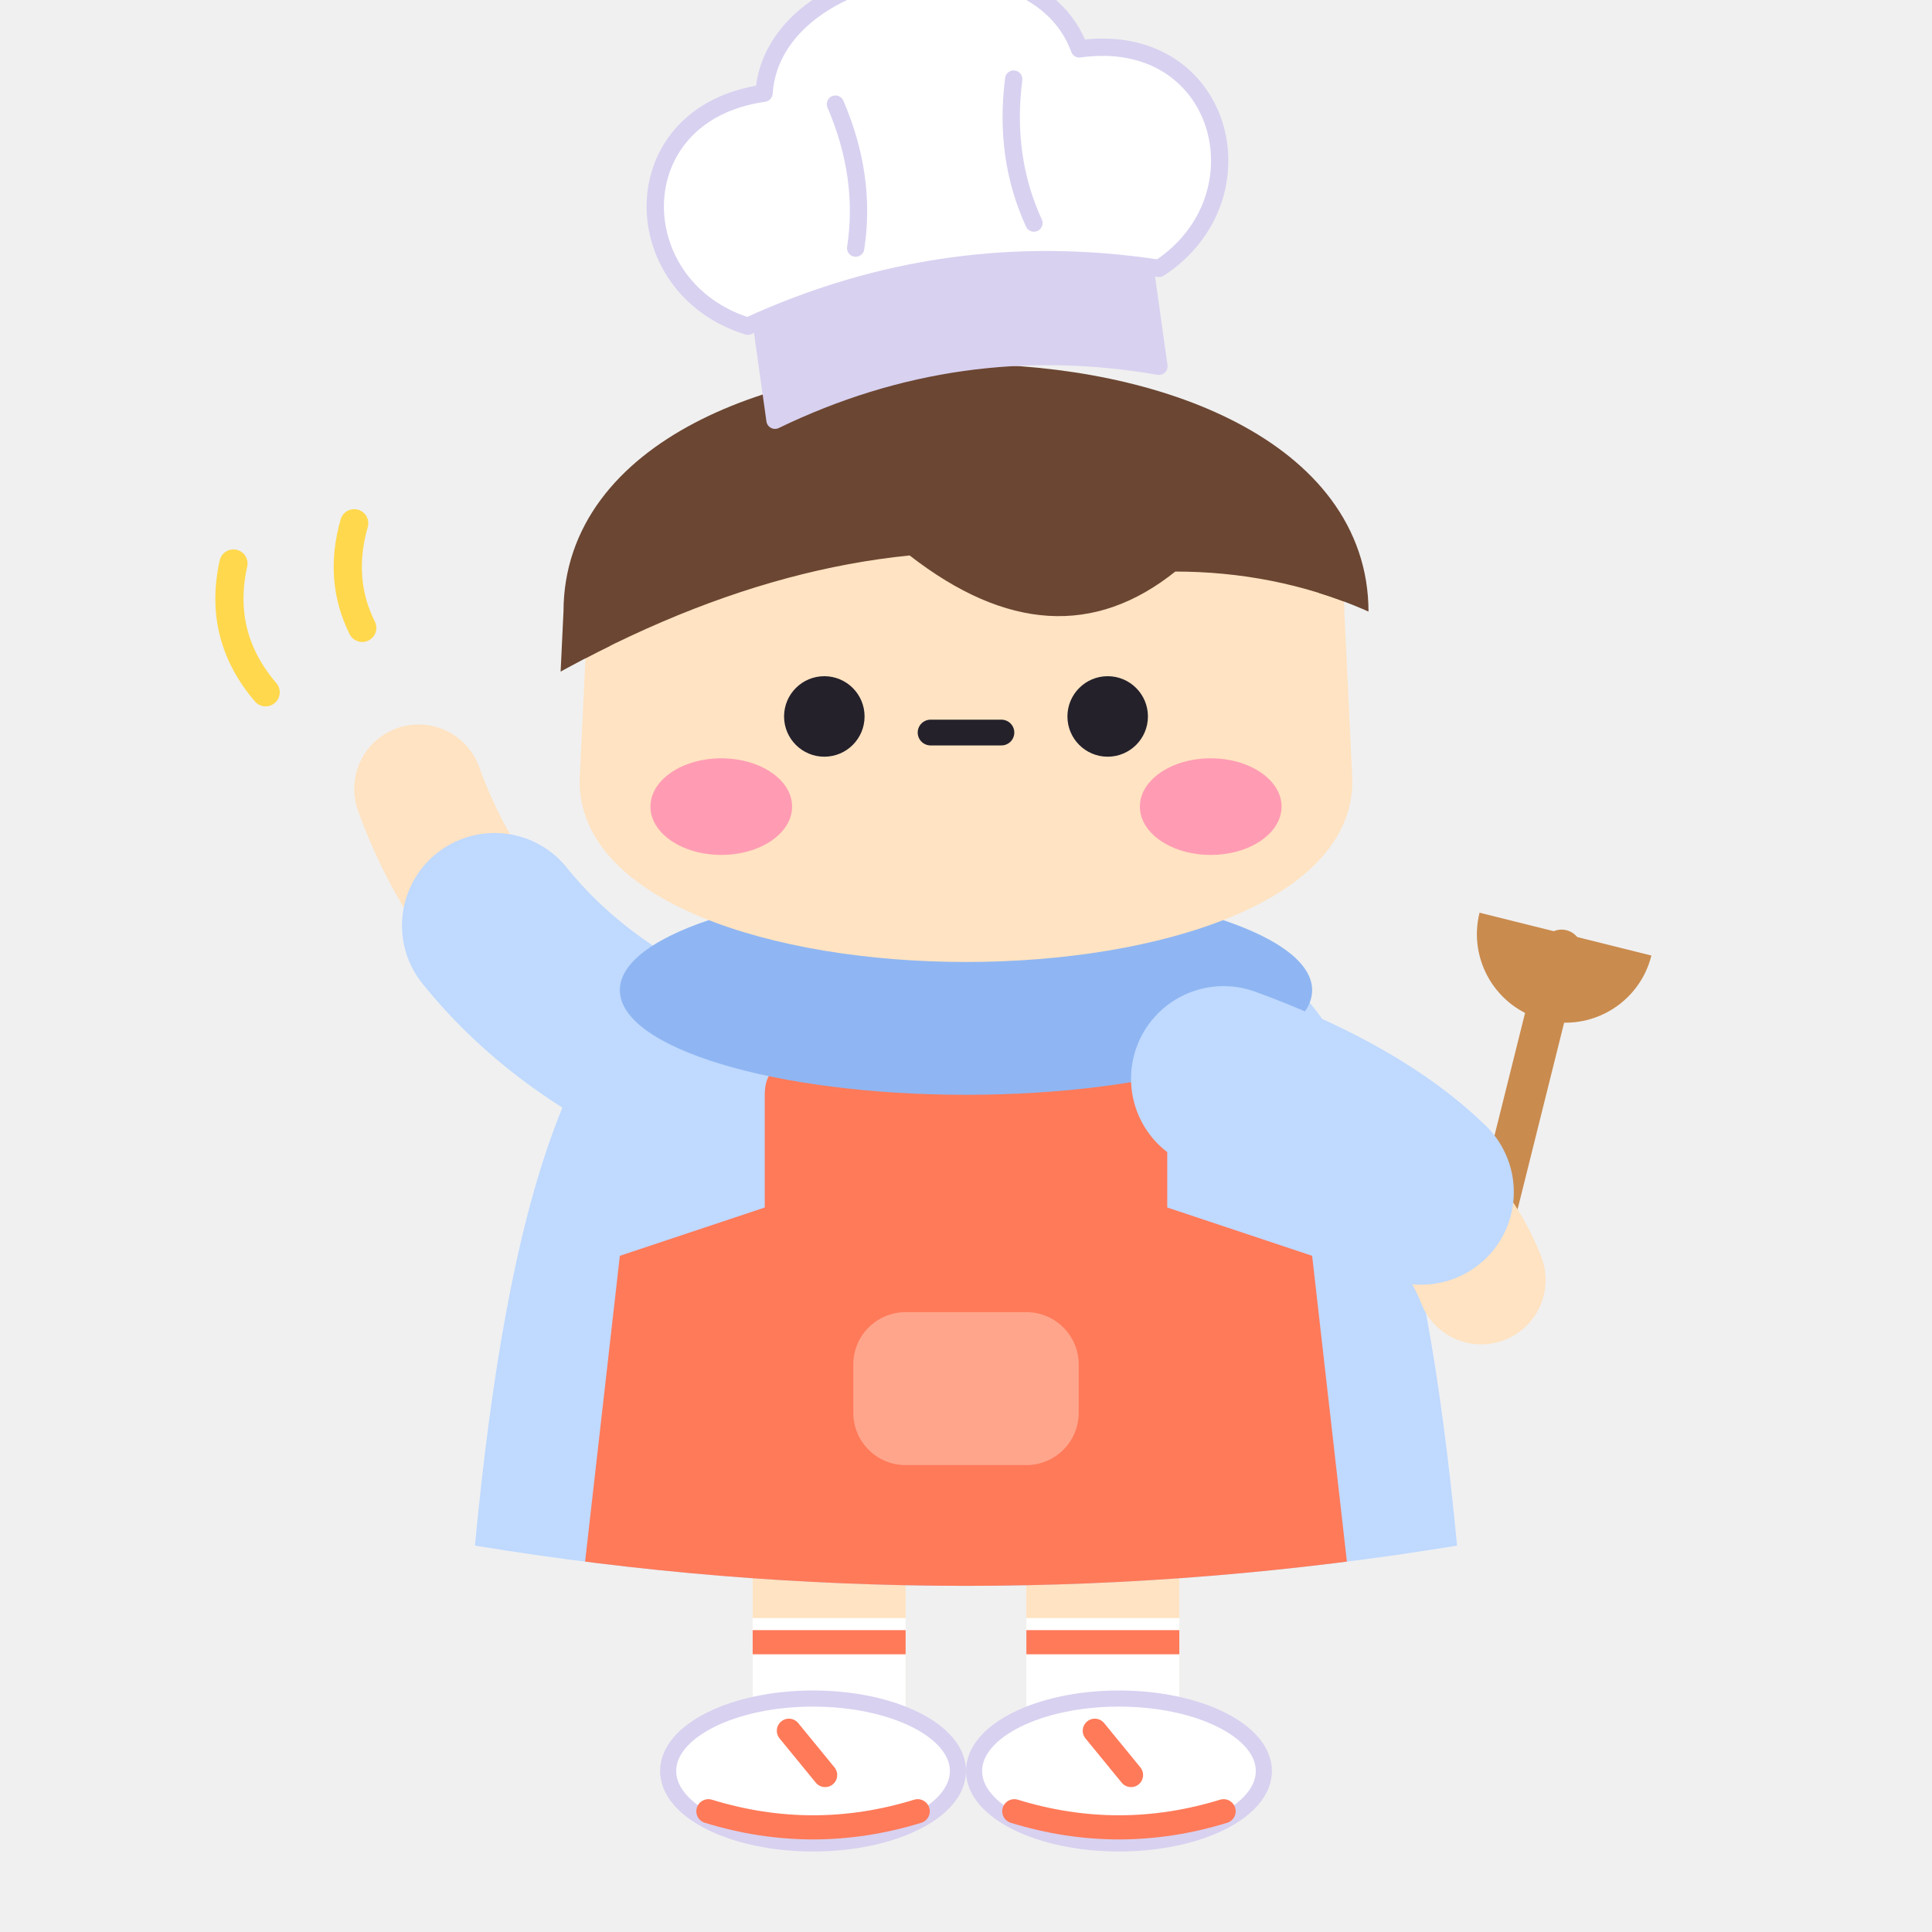
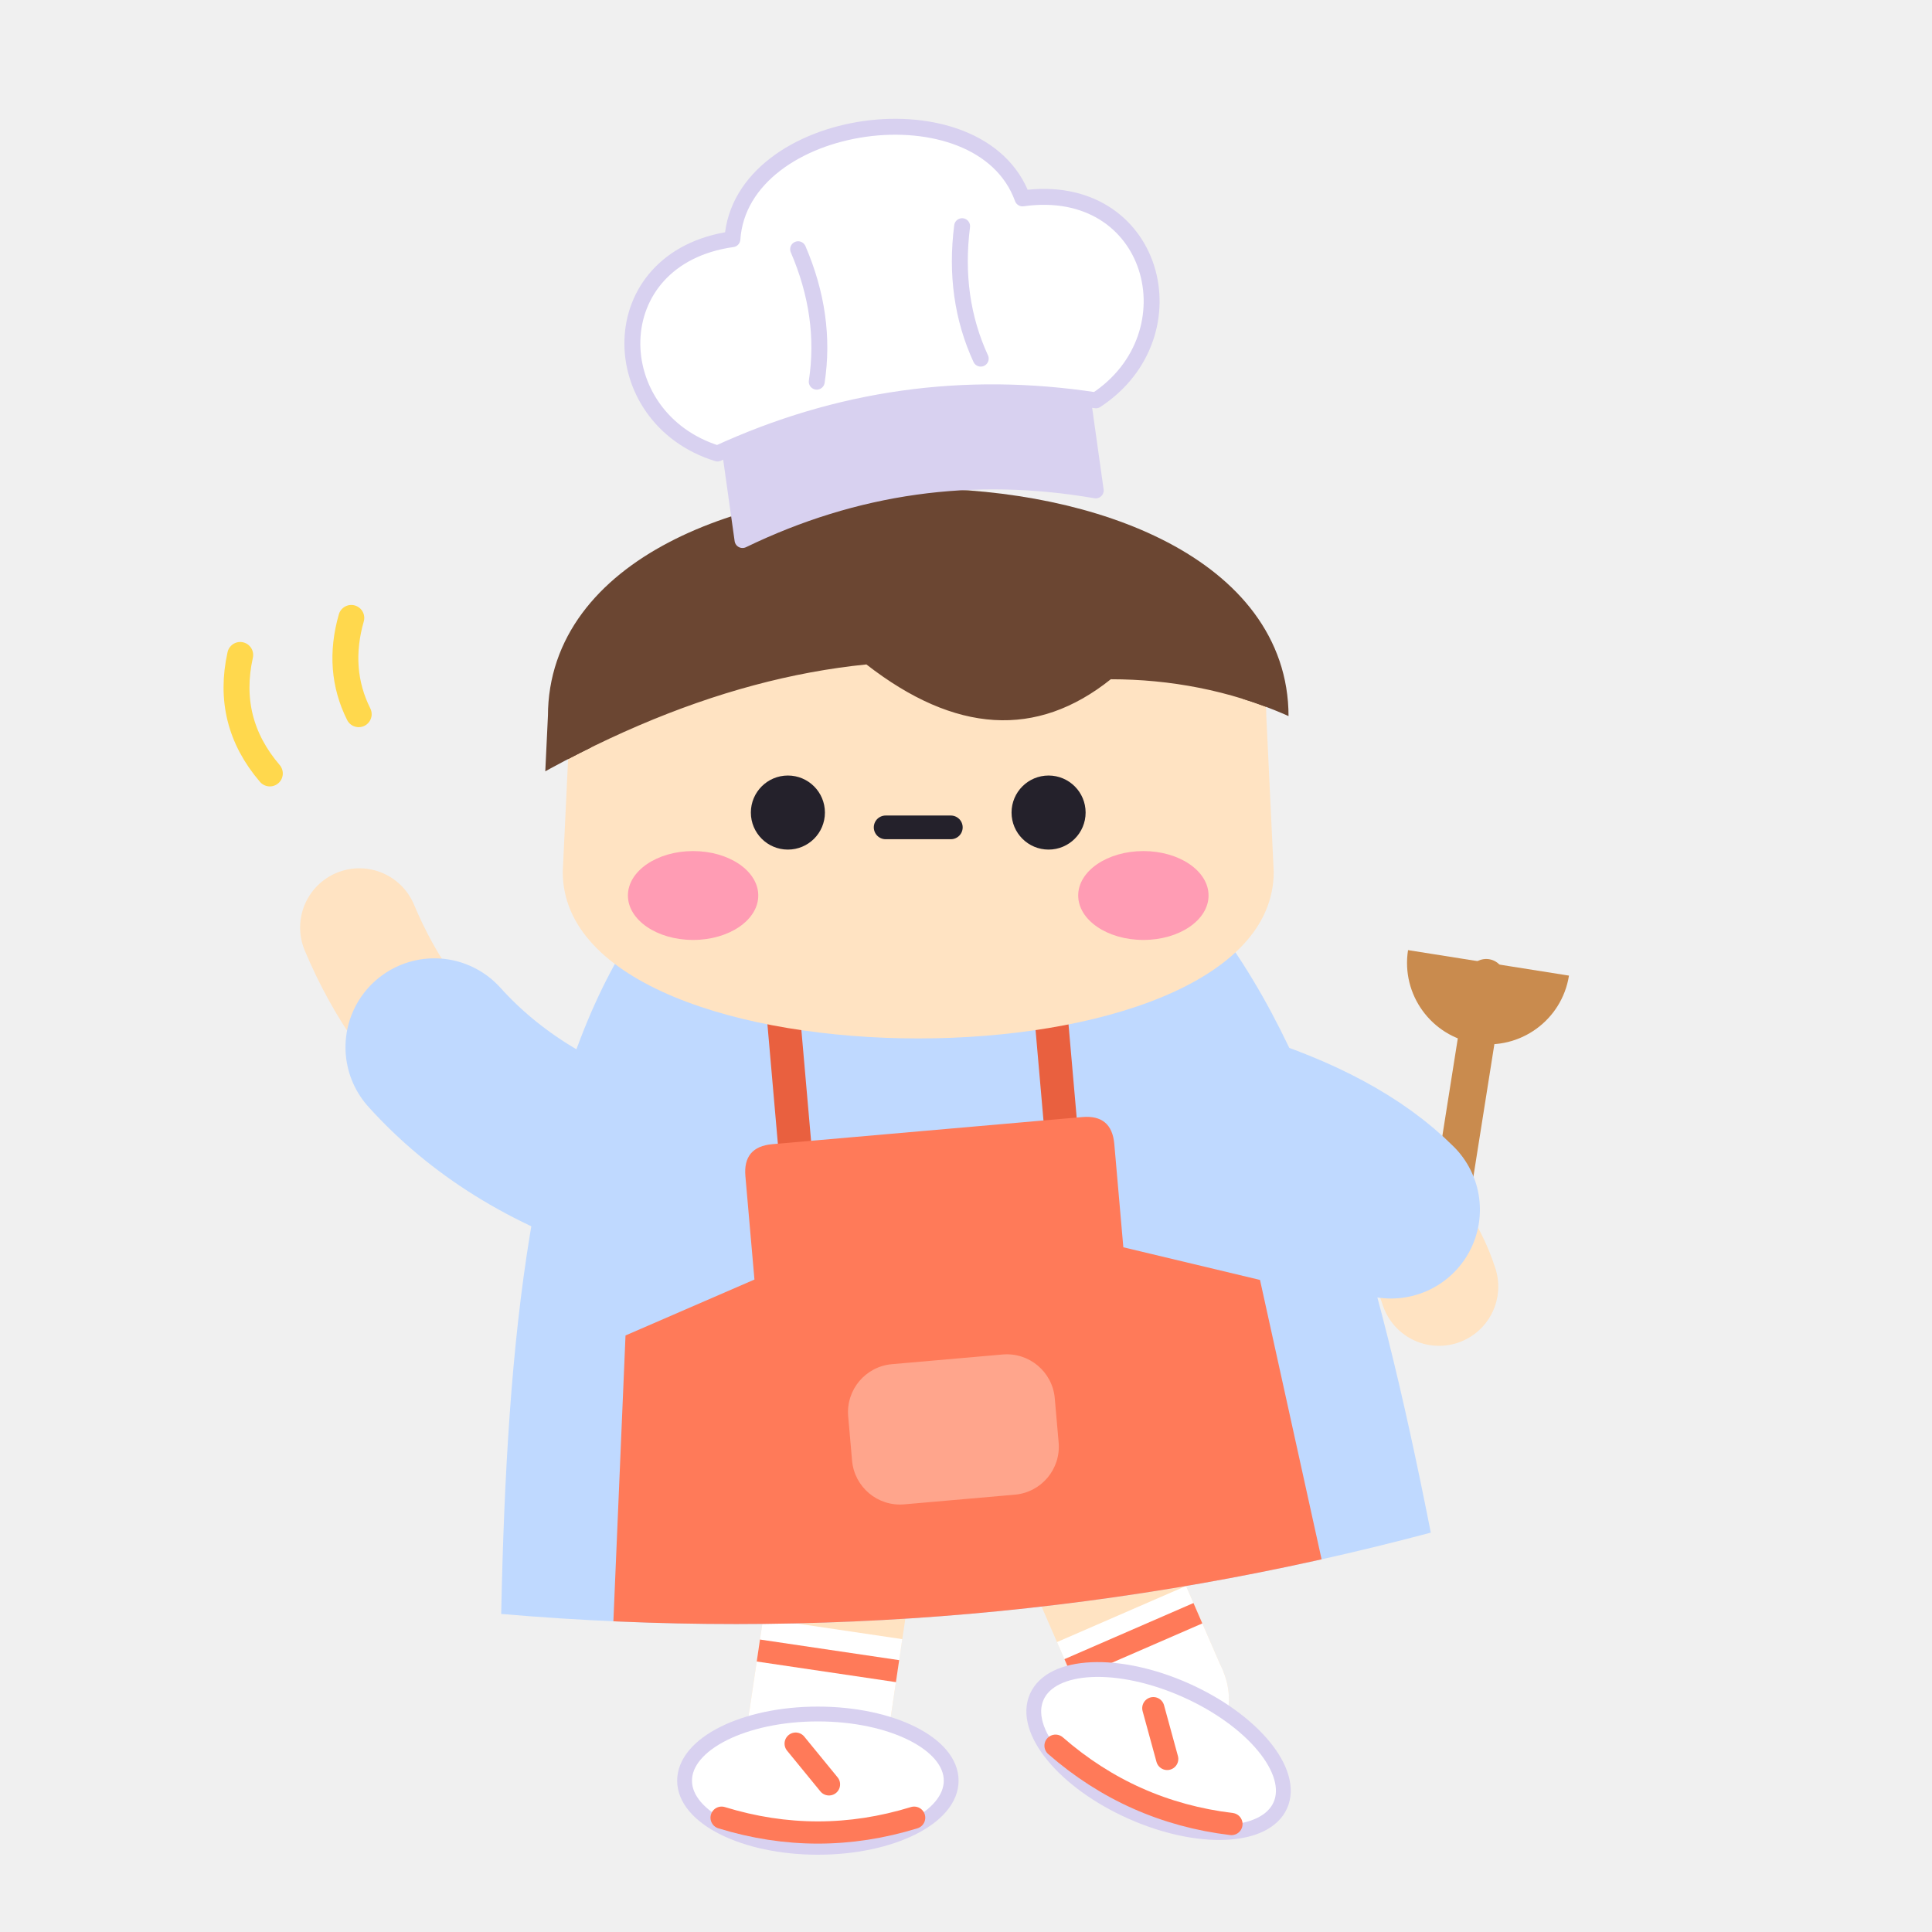
<svg xmlns="http://www.w3.org/2000/svg" viewBox="0 0 480 480" width="480" height="480">
-   <path d="M206 372 V424 M274 372 V424" stroke="#FFE3C2" stroke-width="38" stroke-linecap="round" />
-   <path d="M206 402 V426 M274 402 V426" stroke="#FFFFFF" stroke-width="38" stroke-linecap="butt" />
-   <path d="M187 408 h38 M255 408 h38" stroke="#FF7A59" stroke-width="6" />
-   <ellipse cx="202" cy="440" rx="36" ry="18" fill="#FFFFFF" stroke="#D8D1F0" stroke-width="4" />
-   <path d="M176 450 q26 8 52 0" stroke="#FF7A59" stroke-width="6" stroke-linecap="round" fill="none" />
-   <path d="M196 430 l9 11" stroke="#FF7A59" stroke-width="6" stroke-linecap="round" />
-   <ellipse cx="278" cy="440" rx="36" ry="18" fill="#FFFFFF" stroke="#D8D1F0" stroke-width="4" />
-   <path d="M252 450 q26 8 52 0" stroke="#FF7A59" stroke-width="6" stroke-linecap="round" fill="none" />
-   <path d="M272 430 l9 11" stroke="#FF7A59" stroke-width="6" stroke-linecap="round" />
-   <path d="M176 268 Q122.0 246.0 104 196" stroke="#FFE3C2" stroke-width="32" stroke-linecap="round" fill="none" />
-   <path d="M176 268 Q142.52 254.36 122.878 229.957" stroke="#BFD9FF" stroke-width="46" stroke-linecap="round" fill="none" />
-   <clipPath id="c1">
-     <path d="M180 232 C142 242 126 300 118 384 Q240 404 362 384 C354 300 338 242 300 232 Z" />
-   </clipPath>
-   <path d="M180 232 C142 242 126 300 118 384 Q240 404 362 384 C354 300 338 242 300 232 Z" fill="#BFD9FF" />
-   <g clip-path="url(#c1)">
-     <path d="M204 232 V268 M276 232 V268" stroke="#E9603F" stroke-width="9" stroke-linecap="round" />
-     <path d="M198 264 H282 Q290 264 290 272 V300 L326 312 L336 400 H144 L154 312 L190 300 V272 Q190 264 198 264 Z" fill="#FF7A59" />
-     <rect x="212" y="326" width="56" height="38" rx="13" fill="#FFA58C" />
+   <g transform="translate(240 470) scale(0.92) translate(-240 -470)">
+     <g transform="translate(0 0)">
+       <path d="M208 372 L200 426" stroke="#FFE3C2" stroke-width="38" stroke-linecap="round" />
+       <path d="M204.0 399.0 L200 426" stroke="#FFFFFF" stroke-width="38" />
+       <circle cx="200" cy="426" r="19" fill="#FFFFFF" />
+       <path d="M221.515 410.424 L183.925 404.856" stroke="#FF7A59" stroke-width="6" />
+       <g transform="rotate(0 200 440)">
+         <ellipse cx="200" cy="440" rx="36" ry="18" fill="#FFFFFF" stroke="#D8D1F0" stroke-width="4" />
+         <path d="M174 450 q26 8 52 0" stroke="#FF7A59" stroke-width="6" stroke-linecap="round" fill="none" />
+         <path d="M194 430 l9 11" stroke="#FF7A59" stroke-width="6" stroke-linecap="round" />
+       </g>
+       <path d="M272 372 L292 418" stroke="#FFE3C2" stroke-width="38" stroke-linecap="round" />
+       <path d="M282.0 395.0 L292 418" stroke="#FFFFFF" stroke-width="38" />
+       <circle cx="292" cy="418" r="19" fill="#FFFFFF" />
+       <path d="M302.624 394.784 L267.776 409.936" stroke="#FF7A59" stroke-width="6" />
+       <g transform="rotate(24 292 432)">
+         <ellipse cx="292" cy="432" rx="36" ry="18" fill="#FFFFFF" stroke="#D8D1F0" stroke-width="4" />
+         <path d="M266 442 q26 8 52 0" stroke="#FF7A59" stroke-width="6" stroke-linecap="round" fill="none" />
+         <path d="M286 422 l9 11" stroke="#FF7A59" stroke-width="6" stroke-linecap="round" />
+       </g>
+       <g transform="translate(0 0) rotate(-5 240 384)">
+         <path d="M160 268 Q108.0 246.0 92 196" stroke="#FFE3C2" stroke-width="32" stroke-linecap="round" fill="none" />
+         <path d="M160 268 Q127.76 254.36 109.358 229.957" stroke="#BFD9FF" stroke-width="48" stroke-linecap="round" fill="none" />
+         <clipPath id="c1">
+           <path d="M164 206 C134 246 122 310 114 384 Q240 406 366 384 C358 310 346 246 316 206 Z" />
+         </clipPath>
+         <path d="M164 206 C134 246 122 310 114 384 Q240 406 366 384 C358 310 346 246 316 206 Z" fill="#BFD9FF" />
+         <g clip-path="url(#c1)">
+           <path d="M204 216 V268 M276 216 V268" stroke="#E9603F" stroke-width="9" stroke-linecap="round" />
+           <path d="M198 264 H282 Q290 264 290 272 V300 L326 312 L338 404 H142 L154 312 L190 300 V272 Q190 264 198 264 Z" fill="#FF7A59" />
+           <rect x="212" y="326" width="56" height="38" rx="13" fill="#FFA58C" />
+         </g>
+         <g transform="rotate(5 240 236)">
+           <path d="M146 152 C146 78 334 78 334 152 L336 194 C336 254 144 254 144 194 Z" fill="#FFE3C2" />
+           <clipPath id="hchef">
+             <path d="M100 40 H380 V182 C356 154 324 142 292 142 Q262 166 226 138 Q166 144 100 192 Z" />
+           </clipPath>
+           <path d="M146 152 C146 78 334 78 334 152 L336 194 C336 254 144 254 144 194 Z" fill="#6B4632" stroke="#6B4632" stroke-width="12" stroke-linejoin="round" clip-path="url(#hchef)" />
+           <g transform="translate(240 96) rotate(-8) scale(0.86) translate(-240 -150)">
+             <path d="M184 152 Q240 134 296 152 L296 122 Q240 106 184 122 Z" fill="#D8D1F0" stroke="#D8D1F0" stroke-width="5" stroke-linejoin="round" />
+             <path d="M180 124 C146 108 152 58 194 58 C202 20 278 20 286 58 C328 58 334 108 300 124 Q240 106 180 124 Z" fill="#FFFFFF" stroke="#D8D1F0" stroke-width="5" stroke-linejoin="round" />
+             <path d="M214 64 q6 22 0 42 M266 64 q-6 22 0 42" stroke="#D8D1F0" stroke-width="5" stroke-linecap="round" fill="none" />
+           </g>
+           <g transform="translate(240 178) scale(0.8) translate(-240 -262)">
+             <ellipse cx="164" cy="290" rx="22" ry="15" fill="#FF8FB1" opacity="0.85" />
+             <ellipse cx="316" cy="290" rx="22" ry="15" fill="#FF8FB1" opacity="0.85" />
+             <circle cx="196" cy="262" r="12.5" fill="#24212B" />
+             <circle cx="284" cy="262" r="12.5" fill="#24212B" />
+             <path d="M229 267 h22" stroke="#24212B" stroke-width="8" stroke-linecap="round" />
+           </g>
+         </g>
+         <g transform="rotate(14 378 300)">
+           <path d="M378 326 V234" stroke="#C98B4E" stroke-width="10" stroke-linecap="round" />
+           <path d="M356 230 a22 22 0 0 0 44 0 z" fill="#C98B4E" />
+         </g>
+         <path d="M320 268 Q367.0 287.0 374 318" stroke="#FFE3C2" stroke-width="32" stroke-linecap="round" fill="none" />
+         <path d="M320 268 Q349.14 279.78 362.904 296.173" stroke="#BFD9FF" stroke-width="48" stroke-linecap="round" fill="none" />
+       </g>
+     </g>
+     <path d="M52 168 q-12 -14 -8 -32 M76 152 q-6 -12 -2 -26" stroke="#FFD84D" stroke-width="7" stroke-linecap="round" fill="none" />
  </g>
-   <ellipse cx="240" cy="246" rx="86" ry="26" fill="#8FB6F2" />
-   <path d="M146 152 C146 78 334 78 334 152 L336 194 C336 254 144 254 144 194 Z" fill="#FFE3C2" />
-   <clipPath id="hchef">
-     <path d="M100 40 H380 V182 C356 154 324 142 292 142 Q262 166 226 138 Q166 144 100 192 Z" />
-   </clipPath>
-   <path d="M146 152 C146 78 334 78 334 152 L336 194 C336 254 144 254 144 194 Z" fill="#6B4632" stroke="#6B4632" stroke-width="12" stroke-linejoin="round" clip-path="url(#hchef)" />
-   <g transform="translate(240 96) rotate(-8) scale(0.86) translate(-240 -150)">
-     <path d="M184 152 Q240 134 296 152 L296 122 Q240 106 184 122 Z" fill="#D8D1F0" stroke="#D8D1F0" stroke-width="5" stroke-linejoin="round" />
-     <path d="M180 124 C146 108 152 58 194 58 C202 20 278 20 286 58 C328 58 334 108 300 124 Q240 106 180 124 Z" fill="#FFFFFF" stroke="#D8D1F0" stroke-width="5" stroke-linejoin="round" />
-     <path d="M214 64 q6 22 0 42 M266 64 q-6 22 0 42" stroke="#D8D1F0" stroke-width="5" stroke-linecap="round" fill="none" />
-   </g>
-   <g transform="translate(240 178) scale(0.8) translate(-240 -262)">
-     <ellipse cx="164" cy="290" rx="22" ry="15" fill="#FF8FB1" opacity="0.85" />
-     <ellipse cx="316" cy="290" rx="22" ry="15" fill="#FF8FB1" opacity="0.85" />
-     <circle cx="196" cy="262" r="12.5" fill="#24212B" />
-     <circle cx="284" cy="262" r="12.5" fill="#24212B" />
-     <path d="M229 267 h22" stroke="#24212B" stroke-width="8" stroke-linecap="round" />
-   </g>
-   <g transform="rotate(14 372 300)">
-     <path d="M372 326 V234" stroke="#C98B4E" stroke-width="10" stroke-linecap="round" />
-     <path d="M350 230 a22 22 0 0 0 44 0 z" fill="#C98B4E" />
-   </g>
-   <path d="M304 268 Q356.0 287.0 368 318" stroke="#FFE3C2" stroke-width="32" stroke-linecap="round" fill="none" />
-   <path d="M304 268 Q336.24 279.78 353.104 296.173" stroke="#BFD9FF" stroke-width="46" stroke-linecap="round" fill="none" />
-   <path d="M66 172 q-12 -14 -8 -32 M90 156 q-6 -12 -2 -26" stroke="#FFD84D" stroke-width="7" stroke-linecap="round" fill="none" />
</svg>
